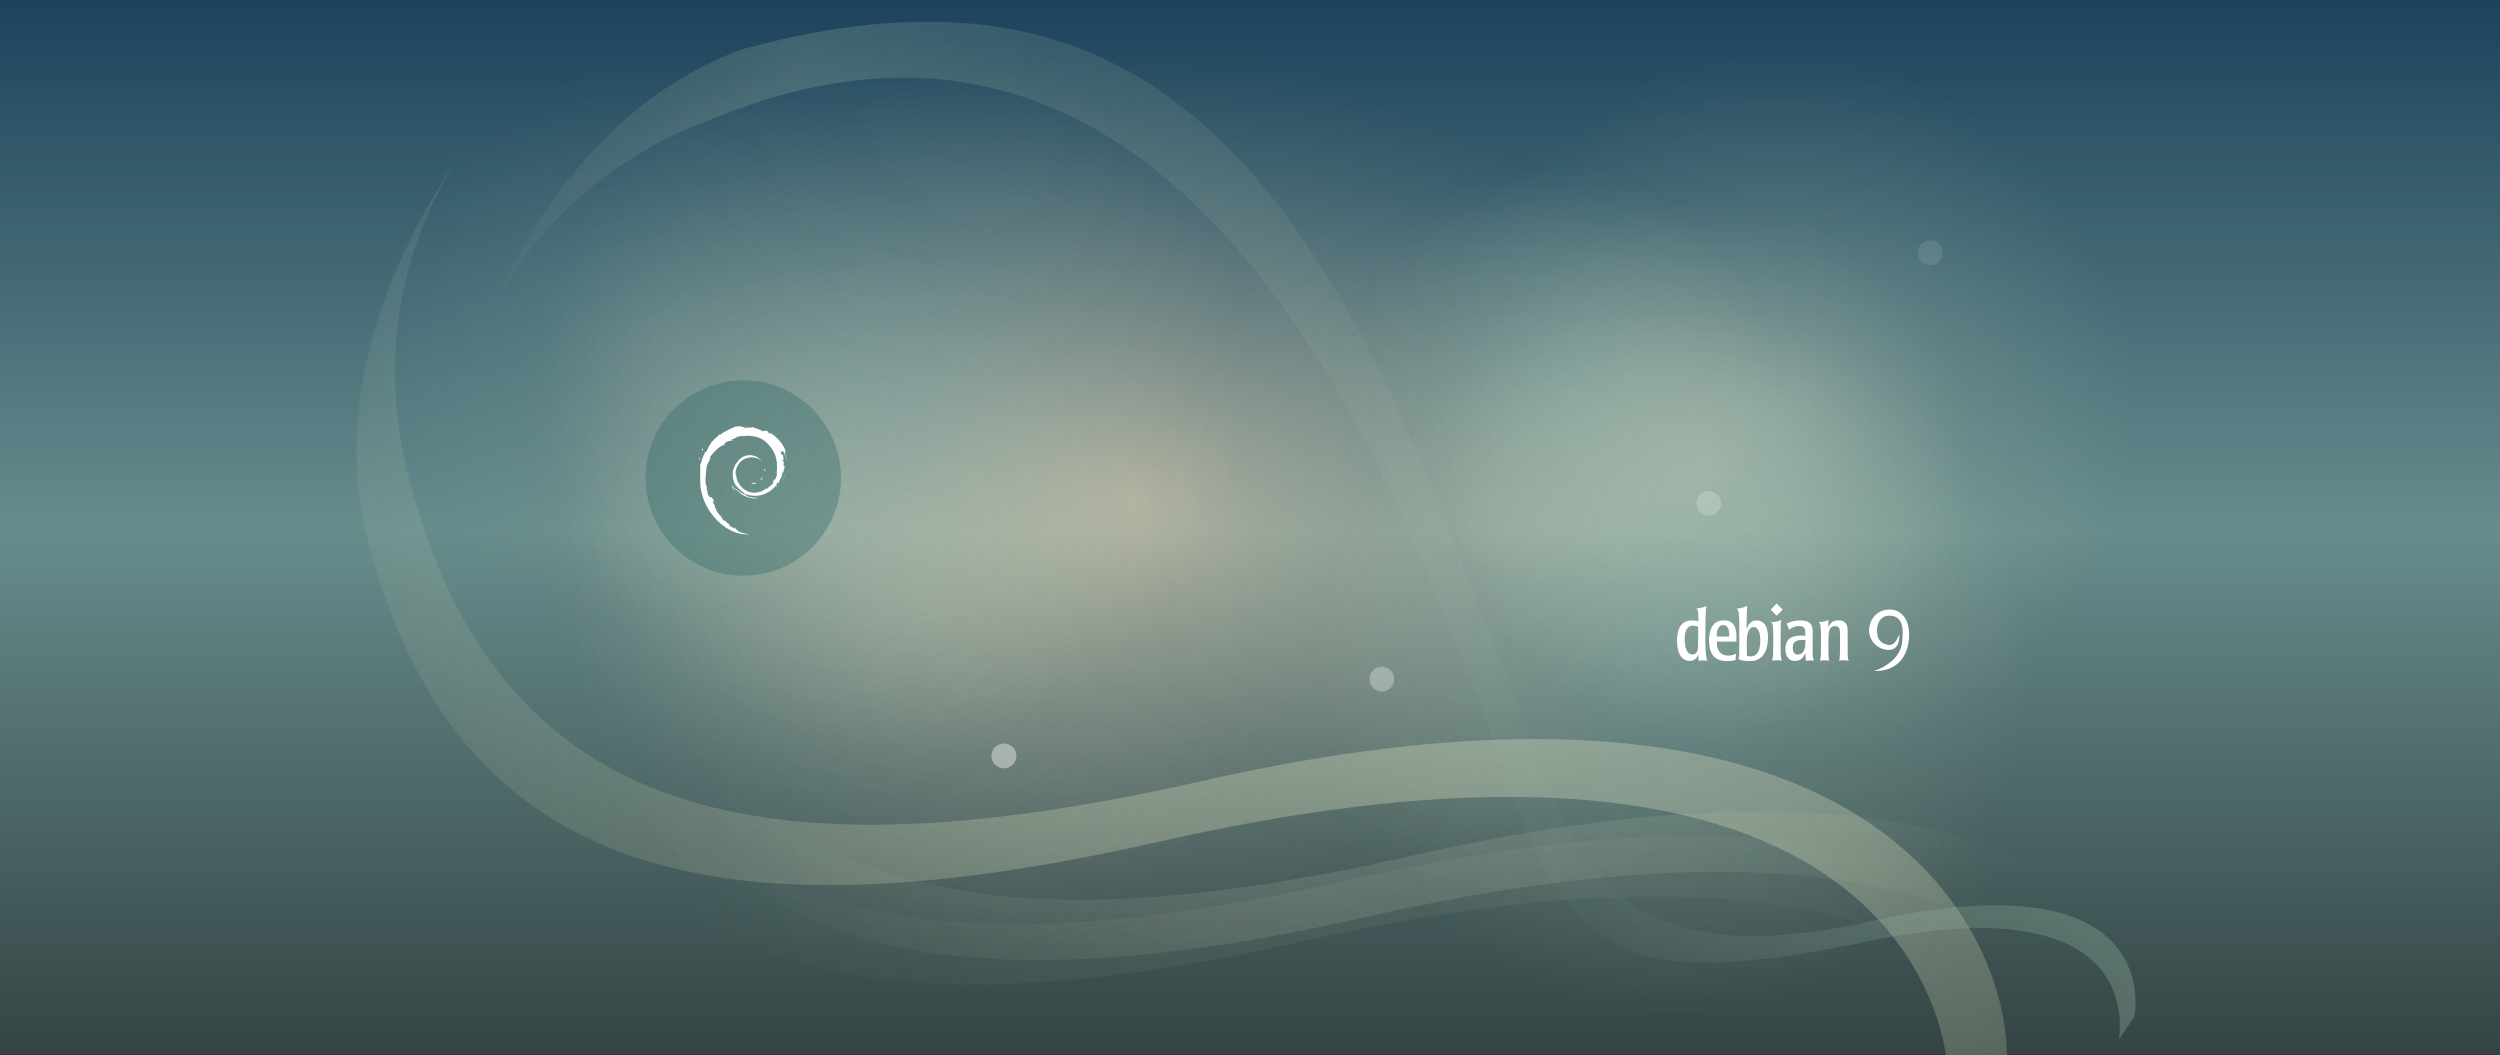
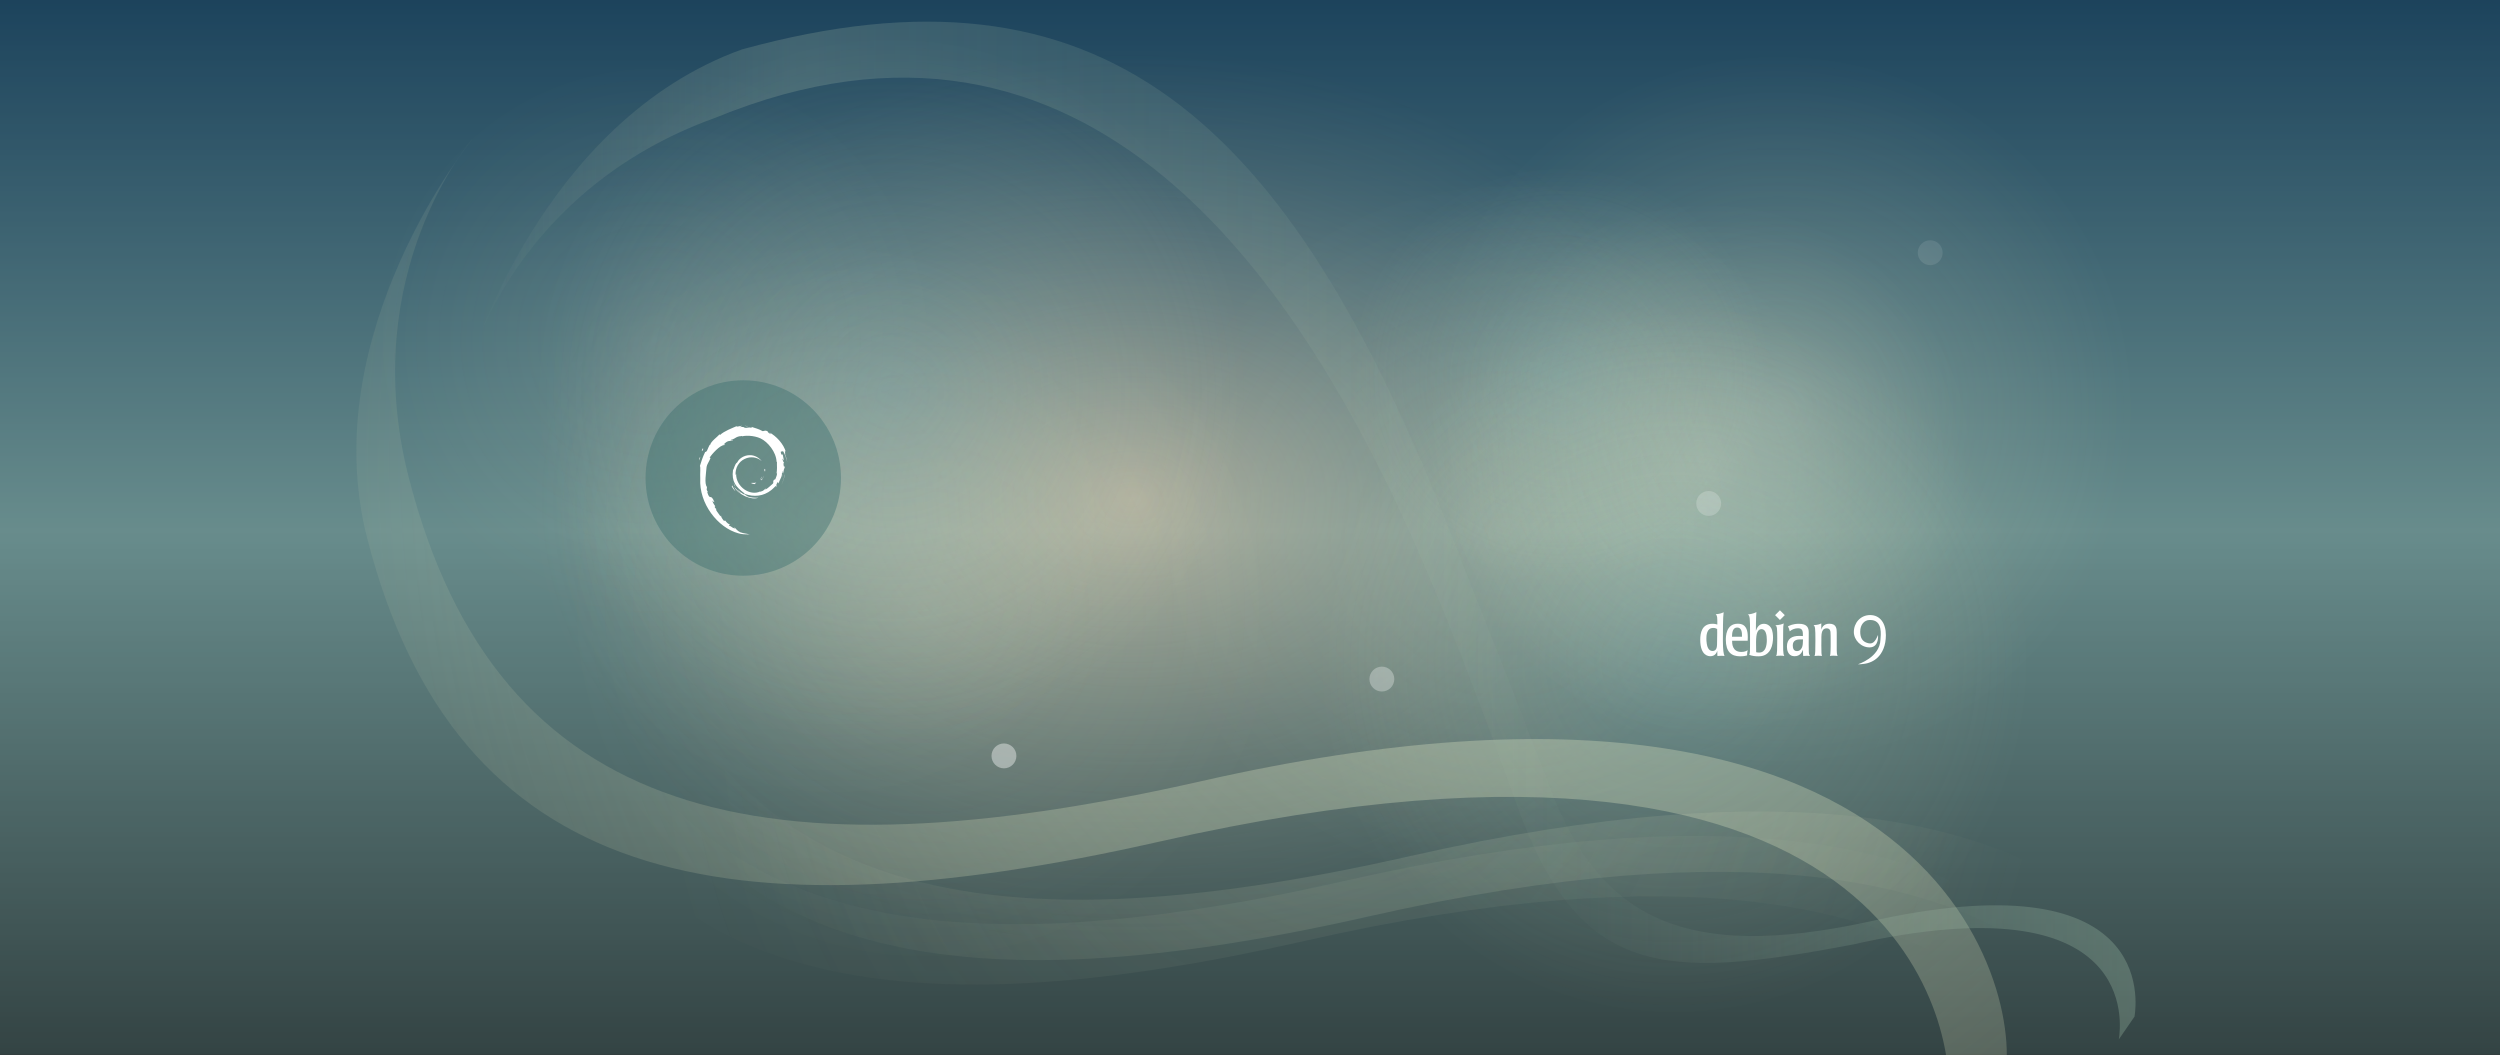
<svg xmlns="http://www.w3.org/2000/svg" version="1.1" id="root" x="0px" y="0px" width="2560px" height="1080px" viewBox="-320 60.749 2560 1080" enable-background="new -320 60.749 2560 1080" xml:space="preserve">
  <defs id="defs188" />
  <g id="background">
    <g id="background_1_">
      <linearGradient id="SVGID_1_" gradientUnits="userSpaceOnUse" x1="-1530.449" y1="4257.439" x2="-1530.45" y2="3178.28" gradientTransform="matrix(1 0 0 -1 2488.699 4319.998)">
        <stop offset="0" style="stop-color:#133356" id="stop6" />
        <stop offset="0.502" style="stop-color:#7C9999" id="stop8" />
        <stop offset="1" style="stop-color:#333333" id="stop10" />
      </linearGradient>
      <rect x="-323.501" y="59.962" fill="url(#SVGID_1_)" width="2563.501" height="1081.177" id="rect12" />
    </g>
    <g id="Layer_4">
      <radialGradient id="SVGID_2_" cx="-1656.956" cy="3382.678" r="942.225" gradientTransform="matrix(1.3271 0 0 -1 3037.709 3954.747)" gradientUnits="userSpaceOnUse">
        <stop offset="0" style="stop-color:#E4C8A5;stop-opacity:0.5" id="stop16" />
        <stop offset="0.143" style="stop-color:#AEAB93;stop-opacity:0.437" id="stop18" />
        <stop offset="0.38" style="stop-color:#587E77;stop-opacity:0.333" id="stop20" />
        <stop offset="0.488" style="stop-color:#366C6C;stop-opacity:0.286" id="stop22" />
      </radialGradient>
      <rect x="-323.501" y="60.637" fill="url(#SVGID_2_)" width="2563.501" height="1080.165" id="rect24" />
    </g>
  </g>
  <g id="glows">
    <radialGradient id="SVGID_3_" cx="-1060.002" cy="3779.974" r="271.393" gradientTransform="matrix(1 0 0 -1 2488.699 4319.998)" gradientUnits="userSpaceOnUse">
      <stop offset="0" style="stop-color:#FFFCDD" id="stop28" />
      <stop offset="1" style="stop-color:#FEF9C8;stop-opacity:0" id="stop30" />
    </radialGradient>
    <circle opacity="0.2" fill="url(#SVGID_3_)" enable-background="new    " cx="1428.696" cy="540.024" r="271.394" id="circle32" />
    <radialGradient id="SVGID_4_" cx="-1210.724" cy="3873.37" r="214.815" gradientTransform="matrix(1 0 0 -1 2488.699 4319.998)" gradientUnits="userSpaceOnUse">
      <stop offset="0" style="stop-color:#99CCCC" id="stop35" />
      <stop offset="1" style="stop-color:#FEF9C8;stop-opacity:0" id="stop37" />
    </radialGradient>
    <circle opacity="0.2" fill="url(#SVGID_4_)" enable-background="new    " cx="1277.976" cy="446.628" r="214.815" id="circle39" />
    <radialGradient id="SVGID_5_" cx="-2137.943" cy="3910.308" r="284.8" gradientTransform="matrix(1 0 0 -1 2488.699 4319.998)" gradientUnits="userSpaceOnUse">
      <stop offset="0" style="stop-color:#FFFCDD" id="stop42" />
      <stop offset="1" style="stop-color:#FEF9C8;stop-opacity:0" id="stop44" />
    </radialGradient>
    <circle opacity="0.1" fill="url(#SVGID_5_)" enable-background="new    " cx="350.757" cy="409.69" r="284.801" id="circle46" />
    <radialGradient id="SVGID_6_" cx="-1955.206" cy="3726.555" r="284.8" gradientTransform="matrix(1 0 0 -1 2488.699 4319.998)" gradientUnits="userSpaceOnUse">
      <stop offset="0" style="stop-color:#FFFCDD" id="stop49" />
      <stop offset="1" style="stop-color:#FEF9C8;stop-opacity:0" id="stop51" />
    </radialGradient>
    <circle opacity="0.1" fill="url(#SVGID_6_)" enable-background="new    " cx="533.493" cy="593.443" r="284.801" id="circle53" />
    <radialGradient id="SVGID_7_" cx="-1861.567" cy="3636.32" r="364.34" gradientTransform="matrix(1 0 0 -1 2488.699 4319.998)" gradientUnits="userSpaceOnUse">
      <stop offset="0" style="stop-color:#FFFCDD" id="stop56" />
      <stop offset="1" style="stop-color:#FEF9C8;stop-opacity:0" id="stop58" />
    </radialGradient>
    <circle opacity="0.1" fill="url(#SVGID_7_)" enable-background="new    " cx="627.131" cy="683.678" r="364.34" id="circle60" />
    <radialGradient id="SVGID_8_" cx="-1267.192" cy="3711.91" r="364.338" gradientTransform="matrix(1 0 0 -1 2488.699 4319.998)" gradientUnits="userSpaceOnUse">
      <stop offset="0" style="stop-color:#FFFCDD" id="stop63" />
      <stop offset="1" style="stop-color:#FEF9C8;stop-opacity:0" id="stop65" />
    </radialGradient>
    <path opacity="0.1" fill="url(#SVGID_8_)" enable-background="new    " d="M1221.508,243.75   c201.219,0,364.338,163.117,364.338,364.339c0,201.225-163.119,364.338-364.338,364.338S857.168,809.311,857.168,608.092   C857.168,406.868,1020.289,243.75,1221.508,243.75z" id="path67" />
    <radialGradient id="SVGID_9_" cx="-1895.729" cy="3857.707" r="364.34" gradientTransform="matrix(1 0 0 -1 2488.699 4319.998)" gradientUnits="userSpaceOnUse">
      <stop offset="0" style="stop-color:#99CCCC" id="stop70" />
      <stop offset="1" style="stop-color:#FEF9C8;stop-opacity:0" id="stop72" />
    </radialGradient>
    <circle opacity="0.2" fill="url(#SVGID_9_)" enable-background="new    " cx="592.969" cy="462.29" r="364.34" id="circle74" />
    <radialGradient id="SVGID_10_" cx="-987.586" cy="3840.213" r="364.339" gradientTransform="matrix(1 0 0 -1 2488.699 4319.998)" gradientUnits="userSpaceOnUse">
      <stop offset="0" style="stop-color:#FFFCDD" id="stop77" />
      <stop offset="1" style="stop-color:#FEF9C8;stop-opacity:0" id="stop79" />
    </radialGradient>
    <circle opacity="0.2" fill="url(#SVGID_10_)" enable-background="new    " cx="1501.112" cy="479.785" r="364.34" id="circle81" />
    <radialGradient id="SVGID_11_" cx="-1094.341" cy="3583.604" r="364.339" gradientTransform="matrix(1 0 0 -1 2488.699 4319.998)" gradientUnits="userSpaceOnUse">
      <stop offset="0" style="stop-color:#99CCCC" id="stop84" />
      <stop offset="1" style="stop-color:#FEF9C8;stop-opacity:0" id="stop86" />
    </radialGradient>
    <circle opacity="0.2" fill="url(#SVGID_11_)" enable-background="new    " cx="1394.357" cy="736.393" r="364.339" id="circle88" />
  </g>
  <g id="octopus_1_">
    <radialGradient id="SVGID_12_" cx="12223.562" cy="-2837.409" r="684.803" gradientTransform="matrix(-1 0 0 1 13252.984 3630.337)" gradientUnits="userSpaceOnUse">
      <stop offset="0" style="stop-color:#BCCCB3" id="stop92" />
      <stop offset="1" style="stop-color:#FEF9C8;stop-opacity:0" id="stop94" />
    </radialGradient>
    <path opacity="0.1" fill="url(#SVGID_12_)" enable-background="new    " d="M311.639,304.98c0,0-161.583,198.034-107.808,408.245   c90.906,355.329,366.145,412.13,811.988,311.042c785.643-178.137,812.792,219.673,806.96,256.608l42.65-61.836   c5.831-36.937-21.324-434.738-806.958-256.608c-445.847,101.088-721.086,44.291-811.989-311.042   C192.708,441.182,311.639,304.98,311.639,304.98" id="path96" />
    <radialGradient id="SVGID_13_" cx="12019.877" cy="-3097.442" r="1372.414" gradientTransform="matrix(-1 0 0 1 13252.984 3630.337)" gradientUnits="userSpaceOnUse">
      <stop offset="0" style="stop-color:#BCCCB3" id="stop99" />
      <stop offset="1" style="stop-color:#FEF9C8;stop-opacity:0" id="stop101" />
    </radialGradient>
    <path opacity="0.5" fill="url(#SVGID_13_)" enable-background="new    " d="M163.688,203.133c0,0-161.583,198.038-107.809,408.247   c90.906,355.328,366.144,412.128,811.99,311.041c785.632-178.136,812.79,219.671,806.958,256.606l55.164-5.569   c27.373-62.479-33.838-491.005-819.472-312.874c-445.845,101.088-721.083,44.29-811.986-311.042   C44.757,339.335,163.688,203.133,163.688,203.133" id="path103" />
    <radialGradient id="SVGID_14_" cx="12157.957" cy="-2862.487" r="684.802" gradientTransform="matrix(-1 0 0 1 13252.984 3630.337)" gradientUnits="userSpaceOnUse">
      <stop offset="0" style="stop-color:#BCCCB3" id="stop106" />
      <stop offset="1" style="stop-color:#FEF9C8;stop-opacity:0" id="stop108" />
    </radialGradient>
    <path opacity="0.2" fill="url(#SVGID_14_)" enable-background="new    " d="M377.247,279.903c0,0-161.583,198.039-107.809,408.244   c90.906,355.333,366.145,412.128,811.987,311.041c785.635-178.132,812.791,219.672,806.96,256.609l42.65-61.83   c5.832-36.937-21.324-434.745-806.958-256.61c-445.845,101.089-721.084,44.289-811.987-311.041   C258.316,416.104,377.247,279.903,377.247,279.903" id="path110" />
    <linearGradient id="SVGID_15_" gradientUnits="userSpaceOnUse" x1="11386.17" y1="-3026.348" x2="13090.656" y2="-3026.348" gradientTransform="matrix(-1 0 0 1 13252.984 3630.337)">
      <stop offset="0" style="stop-color:#ABCCB3;stop-opacity:0.7" id="stop113" />
      <stop offset="0.33" style="stop-color:#B4CFB5;stop-opacity:0.05" id="stop115" />
      <stop offset="0.803" style="stop-color:#C1D4B7;stop-opacity:0.5" id="stop117" />
      <stop offset="1" style="stop-color:#FEF9C8;stop-opacity:0" id="stop119" />
    </linearGradient>
    <path opacity="0.4" fill="url(#SVGID_15_)" enable-background="new    " d="M162.328,429.523c0,0,46.063-174.852,250.257-248.218   c380.067-155.496,599.862,158.579,731.82,472.001c11.664,27.699,40.823,97.681,88.935,231.811   c63.549,177.162,150.166,179.318,342.207,143.189c296.237-67.169,276.33,82.834,274.125,96.762l16.081-23.31   c2.207-13.927,22.111-163.931-274.125-96.768c-183.227,39.192-272.362-1.188-323.762-135.917   c-51.402-134.723-54.567-139.769-103.053-263.879C998.466,179.363,807.627,10.353,439.854,111.313   C235.667,184.68,162.328,429.523,162.328,429.523" id="path121" />
  </g>
  <g id="rounds">
    <path fill="none" stroke="#FFFFFF" stroke-width="2" stroke-miterlimit="10" d="M1162.662,718.67" id="path124" />
    <circle opacity="0.3" fill="#FFFFFF" enable-background="new    " cx="1095.026" cy="756.118" r="12.74" id="circle126" />
    <circle opacity="0.2" fill="#FFFFFF" enable-background="new    " cx="1429.696" cy="576.29" r="12.742" id="circle128" />
    <circle opacity="0.1" fill="#FFFFFF" enable-background="new    " cx="1656.532" cy="319.534" r="12.74" id="circle130" />
    <circle opacity="0.4" fill="#FFFFFF" enable-background="new    " cx="708.042" cy="834.789" r="12.74" id="circle132" />
  </g>
  <g id="logoGroup_1_" transform="matrix(0.7,0,0,0.7,132.3297,165.0678)">
    <circle enable-background="new    " cx="441.099" cy="550.226" r="142.941" id="circle135" style="opacity:0.4;fill:#366c6c" />
    <g id="logo_1_" enable-background="new    ">
      <path d="m 453.659,557.295 c -2.653,0.03 0.503,1.357 3.966,1.894 0.959,-0.75 1.823,-1.502 2.595,-2.239 -2.152,0.532 -4.346,0.547 -6.561,0.345" id="path138" style="fill:#ffffff" />
      <path d="m 467.898,553.745 c 1.589,-2.185 2.734,-4.57 3.139,-7.036 -0.357,1.761 -1.309,3.272 -2.207,4.879 -4.961,3.132 -0.467,-1.847 -0.012,-3.746 -5.32,6.714 -0.727,4.026 -0.92,5.903" id="path140" style="fill:#ffffff" />
      <path d="m 473.158,540.061 c 0.323,-4.776 -0.937,-3.261 -1.356,-1.444 0.487,0.261 0.88,3.371 1.356,1.444" id="path142" style="fill:#ffffff" />
      <path d="m 443.594,474.749 c 1.418,0.261 3.062,0.45 2.826,0.791 1.552,-0.348 1.905,-0.654 -2.826,-0.791" id="path144" style="fill:#ffffff" />
      <path d="m 446.421,475.536 -0.992,0.214 0.93,-0.093 0.062,-0.121" id="path146" style="fill:#ffffff" />
      <path d="m 490.584,541.877 c 0.151,4.285 -1.254,6.375 -2.531,10.062 l -2.288,1.146 c -1.884,3.649 0.182,2.325 -1.156,5.211 -2.937,2.611 -8.89,8.154 -10.793,8.657 -1.398,-0.032 0.95,-1.646 1.246,-2.276 -3.919,2.693 -3.138,4.036 -9.148,5.682 l -0.178,-0.393 c -14.792,6.961 -35.335,-6.824 -35.072,-25.646 -0.155,1.194 -0.448,0.896 -0.776,1.375 -0.764,-9.681 4.474,-19.402 13.303,-23.381 8.646,-4.273 18.771,-2.532 24.94,3.25 -3.395,-4.45 -10.157,-9.174 -18.164,-8.729 -7.848,0.138 -15.204,5.124 -17.645,10.536 -4.028,2.531 -4.49,9.759 -6.24,11.079 -2.367,17.331 4.435,24.815 15.93,33.629 1.803,1.228 0.507,1.401 0.75,2.329 -3.829,-1.784 -7.311,-4.485 -10.187,-7.791 1.526,2.229 3.18,4.394 5.302,6.096 -3.603,-1.215 -8.413,-8.727 -9.817,-9.028 6.208,11.119 25.171,19.499 35.118,15.331 -4.601,0.172 -10.44,0.095 -15.613,-1.816 -2.167,-1.114 -5.123,-3.422 -4.597,-3.857 13.561,5.063 27.56,3.827 39.299,-5.573 2.987,-2.325 6.248,-6.278 7.189,-6.332 -1.418,2.129 0.243,1.025 -0.847,2.904 2.971,-4.799 -1.293,-1.954 3.069,-8.282 l 1.606,2.22 c -0.603,-3.99 4.954,-8.817 4.387,-15.116 1.275,-1.923 1.418,2.077 0.061,6.501 1.875,-4.915 0.5,-5.691 0.977,-9.76 0.514,1.363 1.201,2.814 1.56,4.252 -1.223,-4.753 1.245,-7.999 1.863,-10.753 -0.608,-0.267 -1.884,2.092 -2.178,-3.508 0.043,-2.439 0.68,-1.276 0.922,-1.879 -0.474,-0.275 -1.729,-2.145 -2.492,-5.73 0.548,-0.838 1.479,2.18 2.229,2.302 -0.48,-2.847 -1.315,-5.016 -1.354,-7.203 -2.203,-4.597 -0.782,0.619 -2.565,-1.966 -2.341,-7.31 1.941,-1.692 2.238,-5.011 3.543,5.144 5.568,13.11 6.5,16.417 -0.708,-4.025 -1.842,-7.918 -3.256,-11.701 1.073,0.466 -1.744,-8.282 1.397,-2.491 -3.343,-12.335 -14.347,-23.862 -24.457,-29.264 1.236,1.13 2.802,2.551 2.249,2.774 -5.043,-2.99 -4.152,-3.228 -4.878,-4.493 -4.1,-1.672 -4.361,0.138 -7.068,0.007 -7.724,-4.101 -9.213,-3.667 -16.321,-6.229 l 0.321,1.519 c -5.118,-1.711 -5.963,0.635 -11.49,0.005 -0.335,-0.264 1.774,-0.952 3.508,-1.204 -4.949,0.654 -4.719,-0.976 -9.554,0.183 1.191,-0.832 2.45,-1.397 3.727,-2.102 -4.031,0.25 -9.633,2.345 -7.907,0.425 -6.582,2.939 -18.264,7.067 -24.823,13.214 l -0.206,-1.375 c -3.013,3.609 -13.103,10.768 -13.913,15.451 l -0.796,0.182 c -1.56,2.653 -2.572,5.651 -3.82,8.366 -2.045,3.485 -2.998,1.342 -2.704,1.883 -4.024,8.162 -6.019,15.006 -7.751,20.635 1.235,1.839 0.03,11.066 0.496,18.447 -2.014,36.471 25.601,71.907 55.793,80.077 4.424,1.594 10.997,1.528 16.601,1.682 -6.605,-1.885 -7.458,-0.993 -13.891,-3.248 -4.638,-2.184 -5.656,-4.679 -8.945,-7.532 l 1.3,2.295 c -6.443,-2.284 -3.746,-2.821 -8.993,-4.481 l 1.395,-1.805 c -2.085,-0.159 -5.528,-3.518 -6.474,-5.39 l -2.289,0.099 c -2.742,-3.383 -4.211,-5.83 -4.102,-7.722 l -0.748,1.315 c -0.83,-1.438 -10.104,-12.705 -5.289,-10.084 -0.897,-0.818 -2.087,-1.321 -3.378,-3.666 l 0.987,-1.114 c -2.32,-2.978 -4.271,-6.792 -4.111,-8.076 1.236,1.671 2.087,1.977 2.938,2.264 -5.854,-14.496 -6.177,-0.79 -10.594,-14.756 l 0.938,-0.073 c -0.71,-1.086 -1.154,-2.253 -1.728,-3.41 l 0.412,-4.063 c -4.202,-4.859 -1.176,-20.676 -0.568,-29.348 0.421,-3.53 3.504,-7.284 5.853,-13.18 l -1.433,-0.25 c 2.734,-4.766 15.63,-19.177 21.606,-18.442 2.896,-3.625 -0.578,-0.018 -1.146,-0.925 6.357,-6.582 8.358,-4.638 12.644,-5.83 4.631,-2.737 -3.968,1.073 -1.773,-1.037 7.998,-2.045 5.661,-4.638 16.099,-5.684 1.101,0.627 -2.551,0.961 -3.462,1.772 6.662,-3.26 21.08,-2.521 30.442,1.803 10.867,5.083 23.07,20.093 23.554,34.217 l 0.546,0.142 c -0.273,5.613 0.868,12.109 -1.113,18.077 l 1.327,-2.808" id="path148" style="fill:#ffffff" />
      <path d="m 424.697,560.933 -0.375,1.859 c 1.743,2.369 3.129,4.938 5.354,6.783 -1.602,-3.119 -2.788,-4.41 -4.979,-8.642" id="path150" style="fill:#ffffff" />
      <path d="m 428.815,560.775 c -0.917,-1.025 -1.473,-2.247 -2.086,-3.467 0.587,2.155 1.787,3.992 2.9,5.887 l -0.814,-2.42" id="path152" style="fill:#ffffff" />
      <path d="m 501.772,544.917 -0.386,0.98 c -0.708,5.078 -2.256,10.101 -4.628,14.755 2.614,-4.914 4.299,-10.286 5.014,-15.735" id="path154" style="fill:#ffffff" />
      <path d="m 444.122,473.474 c 1.802,-0.659 4.408,-0.357 6.316,-0.79 -2.486,0.213 -4.956,0.338 -7.391,0.639 l 1.075,0.151" id="path156" style="fill:#ffffff" />
      <path d="m 381.133,506.971 c 0.414,3.827 -2.879,5.31 0.725,2.78 1.939,-4.352 -0.748,-1.196 -0.725,-2.78" id="path158" style="fill:#ffffff" />
      <path d="m 376.892,524.684 c 0.831,-2.55 0.99,-4.079 1.306,-5.56 -2.302,2.937 -1.065,3.562 -1.306,5.56" id="path160" style="fill:#ffffff" />
    </g>
  </g>
-   <g id="debian_1_" transform="matrix(0.7,0,0,0.7,454.8272,213.9999)">
+   <g id="debian_1_" transform="matrix(0.56,0,0,0.56,667.0798,313.8666)">
    <g id="g163">
      <path d="m 1377.396,705.108 c -0.1,0.109 -0.1,17.337 -0.318,21.835 -0.212,3.637 -0.537,11.448 -8.241,11.448 -7.922,0 -9.849,-9.098 -10.488,-13.057 -0.75,-4.386 -0.75,-8.03 -0.75,-9.629 0,-5.138 0.32,-19.482 12.415,-19.482 3.641,0 5.674,1.072 7.279,1.925 l 0.103,6.96 z m -31.035,12.633 c 0,30.179 16.055,30.179 18.408,30.179 6.634,0 10.918,-3.64 12.736,-9.951 l 0.216,9.521 c 2.032,-0.104 4.071,-0.318 7.387,-0.318 1.179,0 2.134,0 2.998,0.106 0.856,0 1.712,0.104 2.676,0.212 -1.714,-3.422 -2.998,-11.124 -2.998,-27.827 0,-16.266 0,-43.771 1.394,-52.122 -3.852,1.823 -7.175,3.001 -14.452,3.641 2.894,3.105 2.894,4.711 2.894,18.83 -2.031,-0.637 -4.604,-1.388 -8.99,-1.388 -19.165,0.004 -22.269,16.696 -22.269,29.117" id="path165" style="fill:#ffffff" />
      <path d="m 1404.402,712.277 c 0.106,-8.882 1.931,-16.802 9.527,-16.802 8.352,0 8.986,9.199 8.775,16.802 l -18.302,0 z m 28.897,1.074 c 0,-12.522 -2.458,-24.831 -18.296,-24.831 -21.833,0 -21.833,24.192 -21.833,29.325 0,21.729 9.737,30.287 26.11,30.287 7.275,0 10.81,-1.063 12.738,-1.605 -0.103,-3.854 0.427,-6.313 1.072,-9.629 -2.249,1.395 -5.139,3.213 -11.563,3.213 -16.696,0 -16.911,-15.203 -16.911,-20.445 l 28.474,0 0.209,-6.315" id="path167" style="fill:#ffffff" />
      <path d="m 1468.118,717.952 c 0,9.951 -1.818,23.332 -14.233,23.332 -1.716,0 -3.854,-0.323 -5.243,-0.645 -0.217,-3.854 -0.217,-10.488 -0.217,-18.194 0,-9.203 0.96,-14.012 1.714,-16.375 2.247,-7.595 7.276,-7.7 8.24,-7.7 8.135,0 9.739,11.235 9.739,19.582 z m -30.716,11.666 c 0,7.92 0,12.414 -1.284,15.84 4.389,1.714 9.846,2.674 16.378,2.674 4.171,0 16.268,0 22.795,-13.375 3.105,-6.208 4.175,-14.558 4.175,-20.873 0,-3.856 -0.429,-12.308 -3.533,-17.66 -2.995,-5.027 -7.814,-7.596 -12.948,-7.596 -10.273,0 -13.267,8.561 -14.871,12.948 0,-5.455 0.103,-24.506 0.956,-34.246 -6.954,3.212 -11.239,3.741 -15.838,4.172 4.176,1.712 4.176,8.78 4.176,31.789 l 0,26.327" id="path169" style="fill:#ffffff" />
      <path d="m 1500.039,747.49 c -2.143,-0.318 -3.645,-0.536 -6.745,-0.536 -3.422,0 -5.779,0.218 -8.24,0.536 1.071,-2.032 1.498,-2.997 1.819,-9.949 0.427,-9.526 0.535,-35.004 -0.213,-40.355 -0.539,-4.068 -1.497,-4.71 -2.996,-5.776 8.774,-0.859 11.232,-1.497 15.303,-3.424 -0.853,4.705 -0.967,7.069 -0.967,14.236 -0.212,36.923 -0.319,40.88 2.039,45.268" id="path171" style="fill:#ffffff" />
-       <path d="m 1534.313,717.199 c -0.216,6.744 -0.322,11.455 -2.145,15.201 -2.25,4.817 -5.995,6.208 -8.774,6.208 -6.429,0 -7.815,-5.347 -7.815,-10.591 0,-10.06 8.994,-10.813 13.054,-10.813 l 5.683,0 -0,-0.005 0,0 z m -29.437,13.169 c 0,6.741 2.034,13.48 8.03,16.376 2.676,1.176 5.35,1.176 6.208,1.176 9.847,0 13.161,-7.28 15.198,-11.773 -0.105,4.709 0,7.596 0.318,11.344 1.928,-0.104 3.854,-0.319 7.07,-0.319 1.818,0 3.526,0.215 5.346,0.319 -1.178,-1.816 -1.819,-2.89 -2.142,-7.063 -0.214,-4.064 -0.214,-8.135 -0.214,-13.806 l 0.105,-21.834 c 0,-8.141 -2.141,-16.164 -18.197,-16.164 -10.591,0 -16.801,3.211 -19.905,4.817 1.286,2.354 2.362,4.386 3.321,8.992 4.18,-3.642 9.634,-5.569 15.194,-5.569 8.89,0 8.89,5.894 8.89,14.236 -2.033,-0.104 -3.745,-0.316 -6.64,-0.316 -13.591,-10e-4 -22.582,5.237 -22.582,19.584" id="path173" style="fill:#ffffff" />
-       <path d="m 1595.958,736.895 c 0.106,3.641 0.106,7.493 1.603,10.598 -2.359,-0.217 -3.748,-0.537 -8.136,-0.537 -2.569,0 -3.956,0.222 -5.994,0.537 0.426,-1.393 0.644,-1.922 0.86,-3.745 0.319,-2.458 0.538,-10.705 0.538,-13.596 l 0,-11.559 c 0,-5.03 0,-12.311 -0.329,-14.874 -0.215,-1.817 -0.742,-6.744 -6.957,-6.744 -6.1,0 -8.131,4.492 -8.883,8.132 -0.854,3.745 -0.854,7.813 -0.854,23.653 0.101,13.699 0.101,14.98 1.174,18.729 -1.818,-0.212 -4.066,-0.422 -7.272,-0.422 -2.571,0 -4.287,0.1 -6.418,0.422 0.749,-1.713 1.177,-2.569 1.39,-8.56 0.219,-5.891 0.646,-34.787 -0.324,-41.634 -0.532,-4.177 -1.606,-5.138 -2.779,-6.211 8.673,-0.429 11.449,-1.817 14.129,-3.21 l 0,11.341 c 1.282,-3.318 3.958,-10.706 14.662,-10.706 13.381,0 13.483,9.74 13.593,16.162 l -0,32.224" id="path175" style="fill:#ffffff" />
+       <path d="m 1534.313,717.199 c -0.216,6.744 -0.322,11.455 -2.145,15.201 -2.25,4.817 -5.995,6.208 -8.774,6.208 -6.429,0 -7.815,-5.347 -7.815,-10.591 0,-10.06 8.994,-10.813 13.054,-10.813 l 5.683,0 0,-0.005 0,0 z m -29.437,13.169 c 0,6.741 2.034,13.48 8.03,16.376 2.676,1.176 5.35,1.176 6.208,1.176 9.847,0 13.161,-7.28 15.198,-11.773 -0.105,4.709 0,7.596 0.318,11.344 1.928,-0.104 3.854,-0.319 7.07,-0.319 1.818,0 3.526,0.215 5.346,0.319 -1.178,-1.816 -1.819,-2.89 -2.142,-7.063 -0.214,-4.064 -0.214,-8.135 -0.214,-13.806 l 0.105,-21.834 c 0,-8.141 -2.141,-16.164 -18.197,-16.164 -10.591,0 -16.801,3.211 -19.905,4.817 1.286,2.354 2.362,4.386 3.321,8.992 4.18,-3.642 9.634,-5.569 15.194,-5.569 8.89,0 8.89,5.894 8.89,14.236 -2.033,-0.104 -3.745,-0.316 -6.64,-0.316 -13.591,-10e-4 -22.582,5.237 -22.582,19.584" id="path173" style="fill:#ffffff" />
+       <path d="m 1595.958,736.895 c 0.106,3.641 0.106,7.493 1.603,10.598 -2.359,-0.217 -3.748,-0.537 -8.136,-0.537 -2.569,0 -3.956,0.222 -5.994,0.537 0.426,-1.393 0.644,-1.922 0.86,-3.745 0.319,-2.458 0.538,-10.705 0.538,-13.596 l 0,-11.559 c 0,-5.03 0,-12.311 -0.329,-14.874 -0.215,-1.817 -0.742,-6.744 -6.957,-6.744 -6.1,0 -8.131,4.492 -8.883,8.132 -0.854,3.745 -0.854,7.813 -0.854,23.653 0.101,13.699 0.101,14.98 1.174,18.729 -1.818,-0.212 -4.066,-0.422 -7.272,-0.422 -2.571,0 -4.287,0.1 -6.418,0.422 0.749,-1.713 1.177,-2.569 1.39,-8.56 0.219,-5.891 0.646,-34.787 -0.324,-41.634 -0.532,-4.177 -1.606,-5.138 -2.779,-6.211 8.673,-0.429 11.449,-1.817 14.129,-3.21 l 0,11.341 c 1.282,-3.318 3.958,-10.706 14.662,-10.706 13.381,0 13.483,9.74 13.593,16.162 l 0,32.224" id="path175" style="fill:#ffffff" />
      <path d="m 1500.942,672.839 -8.865,8.859 -8.86,-8.859 8.86,-8.86 8.865,8.86" id="path177" style="fill:#ffffff" />
    </g>
    <g id="_x39_">
      <g id="g180">
        <g id="g182">
-           <path d="m 1656.528,731.804 c -15.672,0.463 -29.283,-13.272 -29.283,-28.159 0,-16.486 11.933,-30.965 29.761,-30.965 17.818,0 28.814,14.479 28.814,36.729 0,19.177 -6.425,32.582 -15.012,40.899 -6.698,6.566 -15.953,10.587 -25.334,11.664 -4.286,0.668 -8.037,0.803 -10.854,0.668 0,0 40.028,-12.034 41.287,-44.961 0.277,-7.366 5.366,-36.688 -19.838,-36.017 -10.047,0.262 -17.161,8.846 -17.161,21.178 0,10.853 3.335,18.546 14.336,21.241 7.688,1.884 12.511,-1.096 18.206,-15.015 -0,0.002 2.518,22.227 -14.922,22.738 z" id="path184" style="fill:#ffffff" />
+           <path d="m 1656.528,731.804 c -15.672,0.463 -29.283,-13.272 -29.283,-28.159 0,-16.486 11.933,-30.965 29.761,-30.965 17.818,0 28.814,14.479 28.814,36.729 0,19.177 -6.425,32.582 -15.012,40.899 -6.698,6.566 -15.953,10.587 -25.334,11.664 -4.286,0.668 -8.037,0.803 -10.854,0.668 0,0 40.028,-12.034 41.287,-44.961 0.277,-7.366 5.366,-36.688 -19.838,-36.017 -10.047,0.262 -17.161,8.846 -17.161,21.178 0,10.853 3.335,18.546 14.336,21.241 7.688,1.884 12.511,-1.096 18.206,-15.015 0,0.002 2.518,22.227 -14.922,22.738 z" id="path184" style="fill:#ffffff" />
        </g>
      </g>
    </g>
  </g>
</svg>
